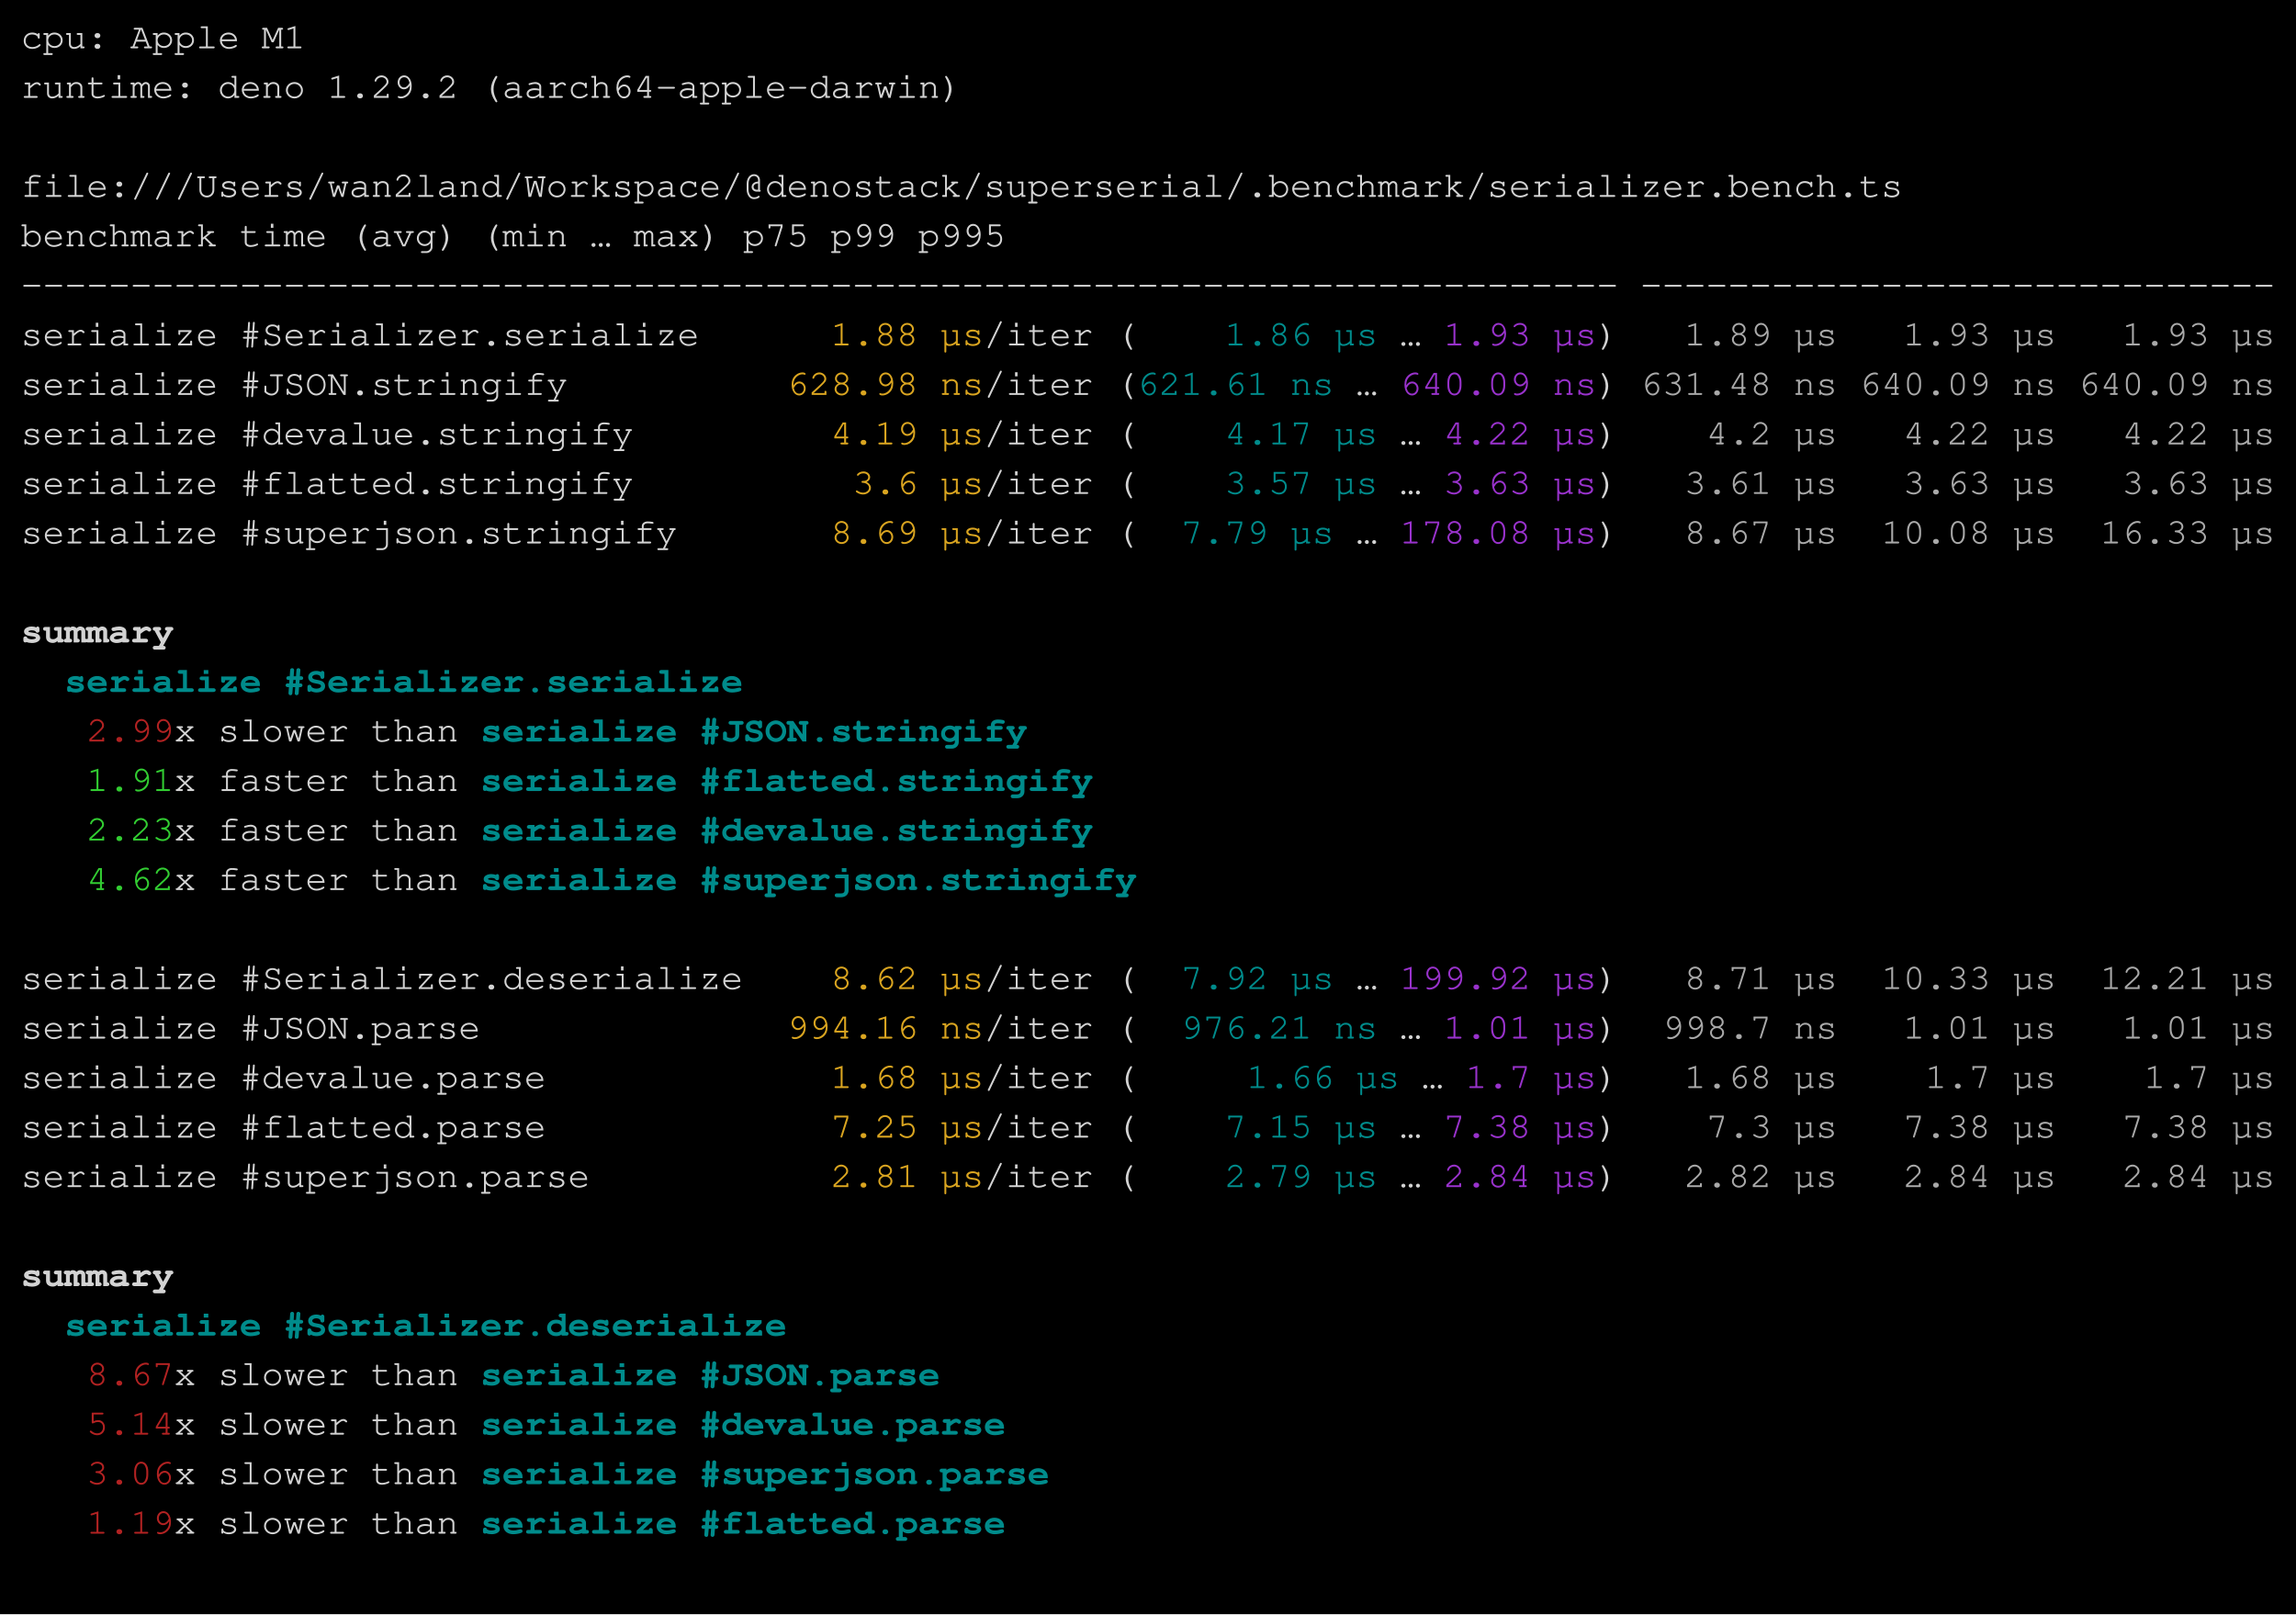
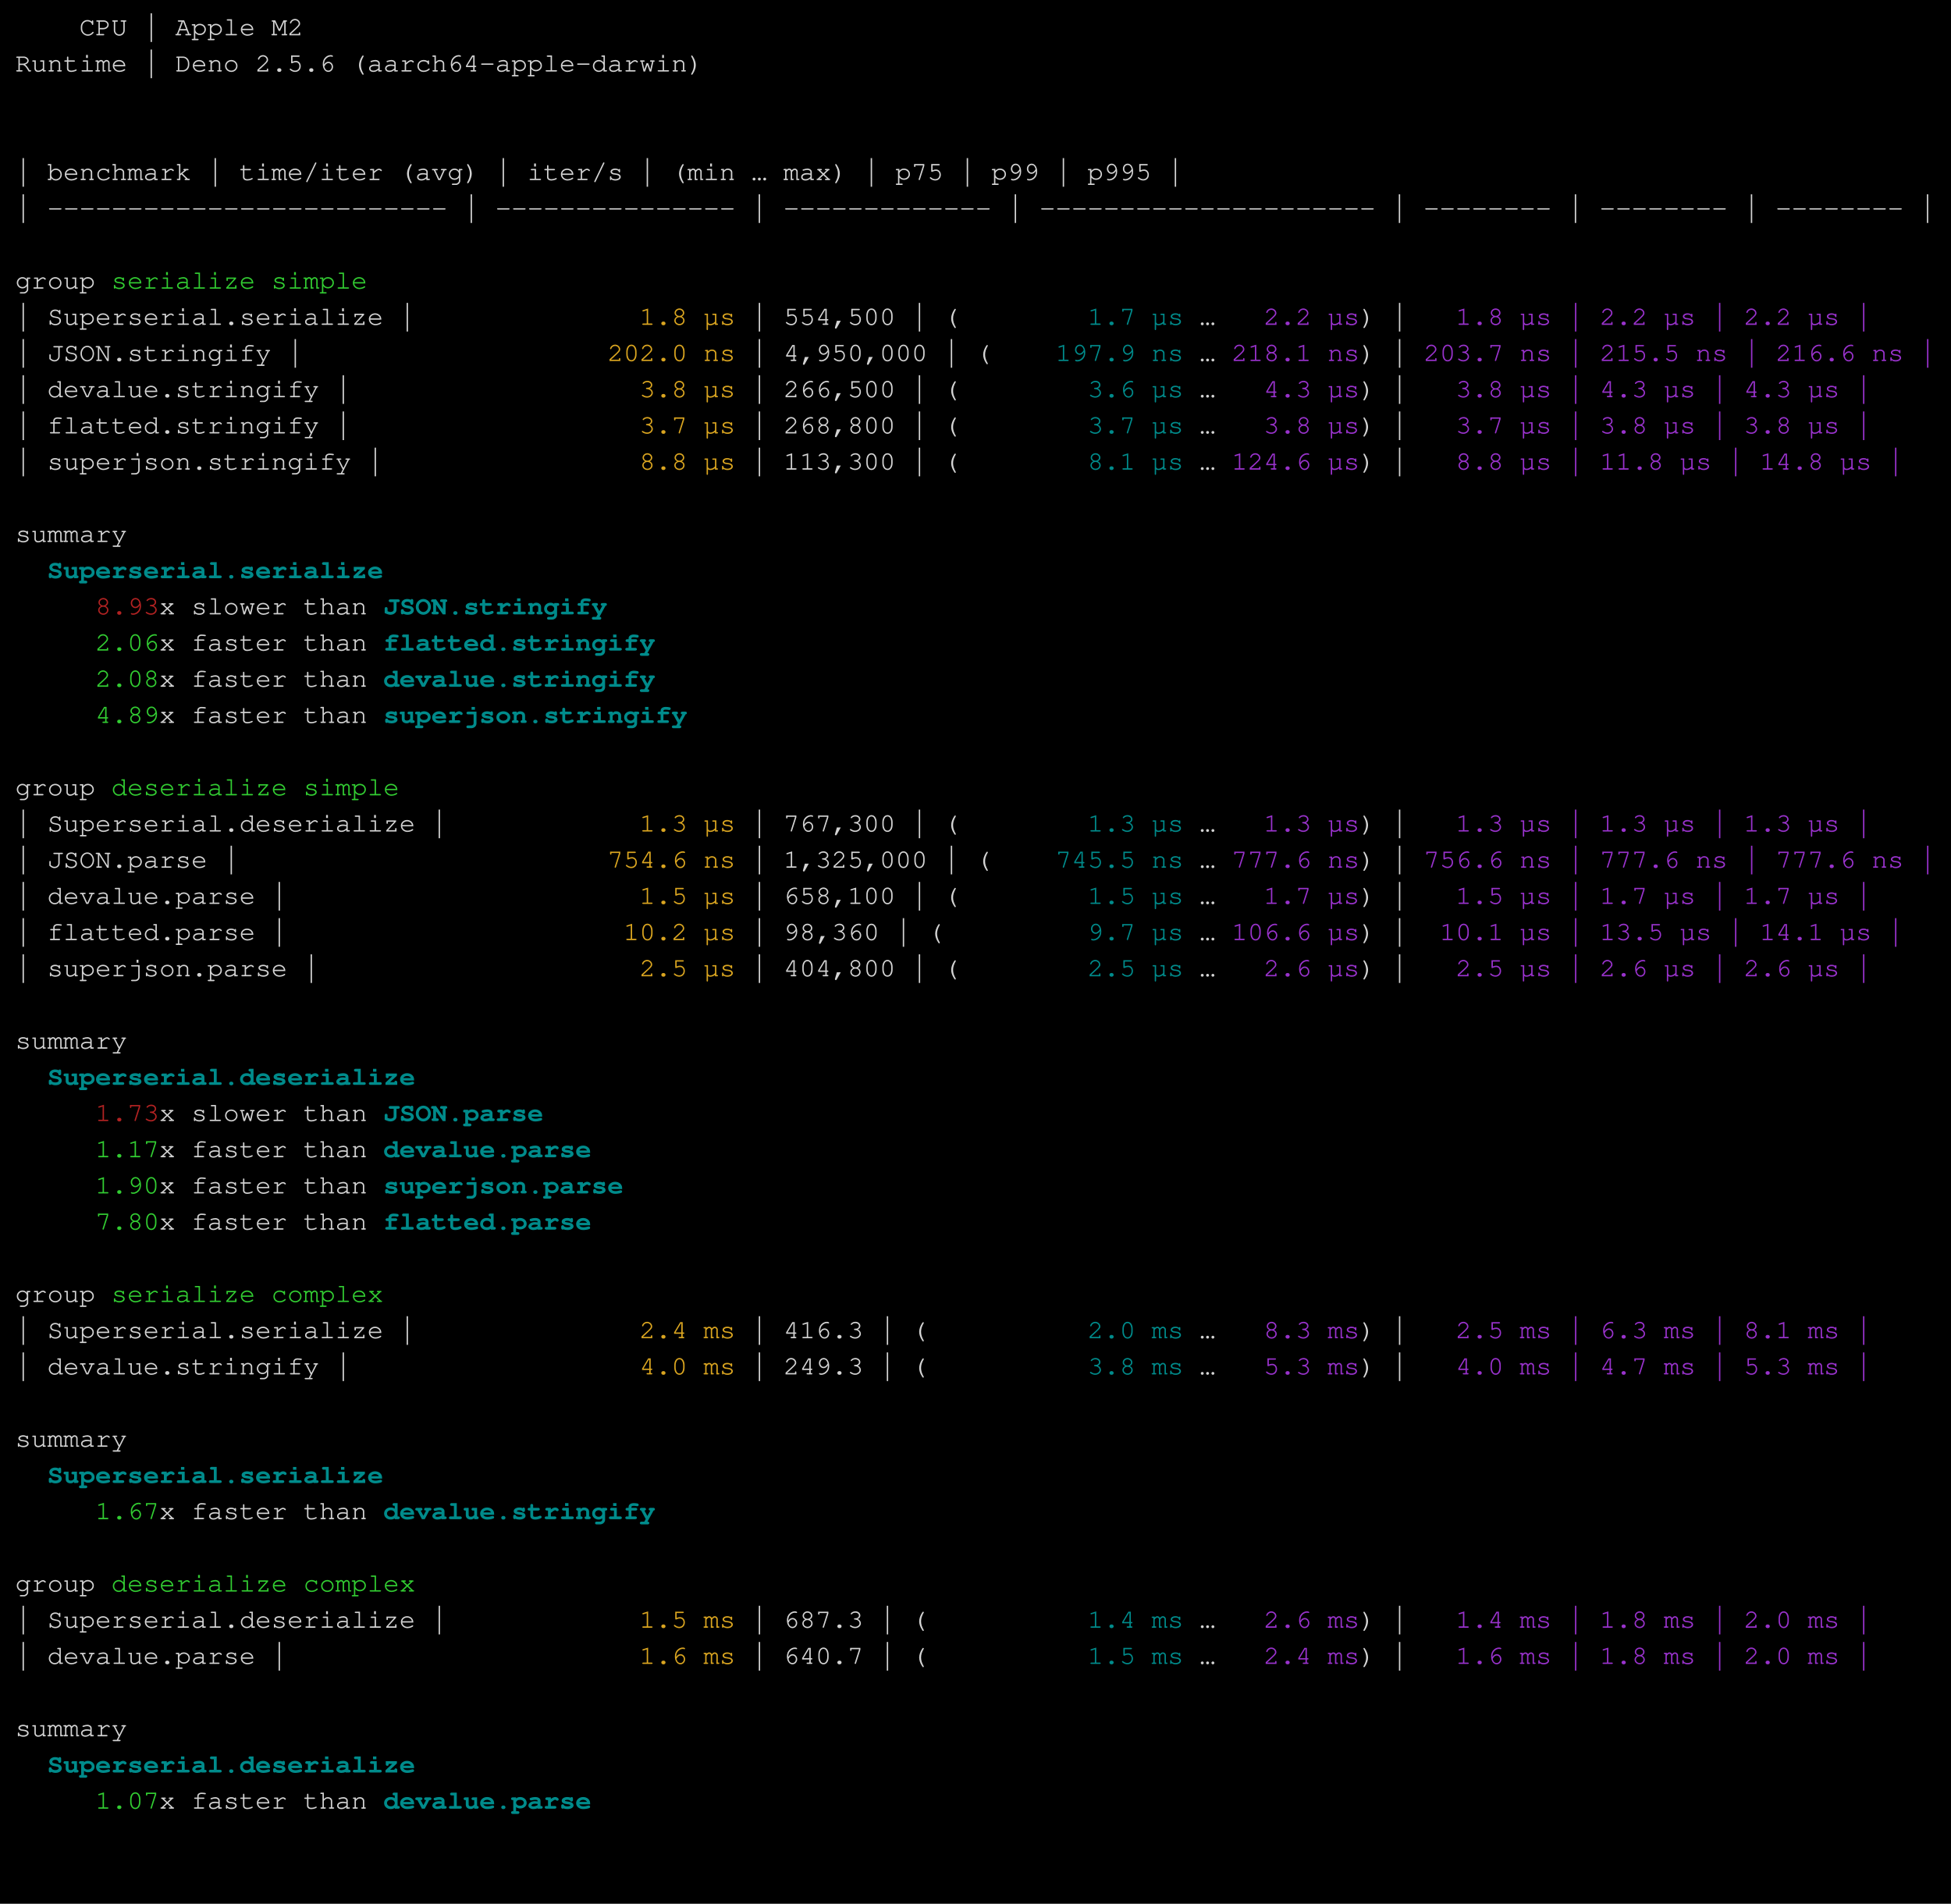
- <svg xmlns="http://www.w3.org/2000/svg" viewBox="0, 0, 881.34, 619.45" font-family="SauceCodePro Nerd Font, Source Code Pro, Courier" font-size="14">
+ <svg xmlns="http://www.w3.org/2000/svg" viewBox="0, 0, 1024.16, 999.45" font-family="SauceCodePro Nerd Font, Source Code Pro, Courier" font-size="14">
  <g fill="#D3D3D3">
-     <rect x="0" y="0" width="881.34" height="619.45" fill="#000000" />
-     <text x="8" y="18.55">cpu: Apple M1</text>
-     <text x="8" y="37.55">runtime: deno 1.29.2 (aarch64-apple-darwin)</text>
-     <text x="8" y="75.55">file:///Users/wan2land/Workspace/@denostack/superserial/.benchmark/serializer.bench.ts</text>
-     <text x="8" y="94.55">benchmark                              time (avg)             (min … max)       p75       p99      p995</text>
-     <text x="8" y="113.55">------------------------------------------------------------------------- -----------------------------</text>
-     <text x="8" y="132.55">serialize #Serializer.serialize      </text>
-     <text x="318.85" y="132.55" fill="#DAA520">1.88 µs</text>
-     <text x="377.66" y="132.55">/iter     (</text>
-     <text x="470.08" y="132.55" fill="#008B8B">1.86 µs</text>
-     <text x="537.29" y="132.55"> … </text>
-     <text x="554.09" y="132.55" fill="#9932CC">1.93 µs</text>
-     <text x="612.9" y="132.55">)   </text>
-     <text x="646.5" y="132.55" fill="#A9A9A9">1.89 µs</text>
-     <text x="730.52" y="132.55" fill="#A9A9A9">1.93 µs</text>
-     <text x="814.53" y="132.55" fill="#A9A9A9">1.93 µs</text>
-     <text x="8" y="151.55">serialize #JSON.stringify          </text>
-     <text x="302.05" y="151.55" fill="#DAA520">628.98 ns</text>
-     <text x="377.66" y="151.55">/iter (</text>
-     <text x="436.47" y="151.55" fill="#008B8B">621.61 ns</text>
-     <text x="520.48" y="151.55"> … </text>
-     <text x="537.29" y="151.55" fill="#9932CC">640.09 ns</text>
-     <text x="612.9" y="151.55">) </text>
-     <text x="629.7" y="151.55" fill="#A9A9A9">631.48 ns</text>
-     <text x="713.71" y="151.55" fill="#A9A9A9">640.09 ns</text>
-     <text x="797.73" y="151.55" fill="#A9A9A9">640.09 ns</text>
-     <text x="8" y="170.55">serialize #devalue.stringify         </text>
-     <text x="318.85" y="170.55" fill="#DAA520">4.19 µs</text>
-     <text x="377.66" y="170.55">/iter     (</text>
-     <text x="470.08" y="170.55" fill="#008B8B">4.17 µs</text>
-     <text x="537.29" y="170.55"> … </text>
-     <text x="554.09" y="170.55" fill="#9932CC">4.22 µs</text>
-     <text x="612.9" y="170.55">)    </text>
-     <text x="654.91" y="170.55" fill="#A9A9A9">4.2 µs</text>
-     <text x="730.52" y="170.55" fill="#A9A9A9">4.22 µs</text>
-     <text x="814.53" y="170.55" fill="#A9A9A9">4.22 µs</text>
-     <text x="8" y="189.55">serialize #flatted.stringify          </text>
-     <text x="327.25" y="189.55" fill="#DAA520">3.6 µs</text>
-     <text x="377.66" y="189.55">/iter     (</text>
-     <text x="470.08" y="189.55" fill="#008B8B">3.57 µs</text>
-     <text x="537.29" y="189.55"> … </text>
-     <text x="554.09" y="189.55" fill="#9932CC">3.63 µs</text>
-     <text x="612.9" y="189.55">)   </text>
-     <text x="646.5" y="189.55" fill="#A9A9A9">3.61 µs</text>
-     <text x="730.52" y="189.55" fill="#A9A9A9">3.63 µs</text>
-     <text x="814.53" y="189.55" fill="#A9A9A9">3.63 µs</text>
-     <text x="8" y="208.55">serialize #superjson.stringify       </text>
-     <text x="318.85" y="208.55" fill="#DAA520">8.69 µs</text>
-     <text x="377.66" y="208.55">/iter   (</text>
-     <text x="453.27" y="208.55" fill="#008B8B">7.79 µs</text>
-     <text x="520.48" y="208.55"> … </text>
-     <text x="537.29" y="208.55" fill="#9932CC">178.08 µs</text>
-     <text x="612.9" y="208.55">)   </text>
-     <text x="646.5" y="208.55" fill="#A9A9A9">8.67 µs</text>
-     <text x="722.12" y="208.55" fill="#A9A9A9">10.08 µs</text>
-     <text x="806.13" y="208.55" fill="#A9A9A9">16.33 µs</text>
-     <text x="8" y="246.55" font-weight="bold">summary</text>
-     <text x="24.8" y="265.55" font-weight="bold" fill="#008B8B">serialize #Serializer.serialize</text>
-     <text x="33.2" y="284.55" fill="#B22222">2.99</text>
-     <text x="66.81" y="284.55">x slower than </text>
-     <text x="184.43" y="284.55" font-weight="bold" fill="#008B8B">serialize #JSON.stringify</text>
-     <text x="33.2" y="303.55" fill="#32CD32">1.91</text>
-     <text x="66.81" y="303.55">x faster than </text>
-     <text x="184.43" y="303.55" font-weight="bold" fill="#008B8B">serialize #flatted.stringify</text>
-     <text x="33.2" y="322.55" fill="#32CD32">2.23</text>
-     <text x="66.81" y="322.55">x faster than </text>
-     <text x="184.43" y="322.55" font-weight="bold" fill="#008B8B">serialize #devalue.stringify</text>
-     <text x="33.2" y="341.55" fill="#32CD32">4.62</text>
-     <text x="66.81" y="341.55">x faster than </text>
-     <text x="184.43" y="341.55" font-weight="bold" fill="#008B8B">serialize #superjson.stringify</text>
-     <text x="8" y="379.55">serialize #Serializer.deserialize    </text>
-     <text x="318.85" y="379.55" fill="#DAA520">8.62 µs</text>
-     <text x="377.66" y="379.55">/iter   (</text>
-     <text x="453.27" y="379.55" fill="#008B8B">7.92 µs</text>
-     <text x="520.48" y="379.55"> … </text>
-     <text x="537.29" y="379.55" fill="#9932CC">199.92 µs</text>
-     <text x="612.9" y="379.55">)   </text>
-     <text x="646.5" y="379.55" fill="#A9A9A9">8.71 µs</text>
-     <text x="722.12" y="379.55" fill="#A9A9A9">10.33 µs</text>
-     <text x="806.13" y="379.55" fill="#A9A9A9">12.21 µs</text>
-     <text x="8" y="398.55">serialize #JSON.parse              </text>
-     <text x="302.05" y="398.55" fill="#DAA520">994.16 ns</text>
-     <text x="377.66" y="398.55">/iter   (</text>
-     <text x="453.27" y="398.55" fill="#008B8B">976.21 ns</text>
-     <text x="537.29" y="398.55"> … </text>
-     <text x="554.09" y="398.55" fill="#9932CC">1.01 µs</text>
-     <text x="612.9" y="398.55">)  </text>
-     <text x="638.1" y="398.55" fill="#A9A9A9">998.7 ns</text>
-     <text x="730.52" y="398.55" fill="#A9A9A9">1.01 µs</text>
-     <text x="814.53" y="398.55" fill="#A9A9A9">1.01 µs</text>
-     <text x="8" y="417.55">serialize #devalue.parse             </text>
-     <text x="318.85" y="417.55" fill="#DAA520">1.68 µs</text>
-     <text x="377.66" y="417.55">/iter      (</text>
-     <text x="478.48" y="417.55" fill="#008B8B">1.66 µs</text>
-     <text x="545.69" y="417.55"> … </text>
-     <text x="562.49" y="417.55" fill="#9932CC">1.7 µs</text>
-     <text x="612.9" y="417.55">)   </text>
-     <text x="646.5" y="417.55" fill="#A9A9A9">1.68 µs</text>
-     <text x="738.92" y="417.55" fill="#A9A9A9">1.7 µs</text>
-     <text x="822.93" y="417.55" fill="#A9A9A9">1.7 µs</text>
-     <text x="8" y="436.55">serialize #flatted.parse             </text>
-     <text x="318.85" y="436.55" fill="#DAA520">7.25 µs</text>
-     <text x="377.66" y="436.55">/iter     (</text>
-     <text x="470.08" y="436.55" fill="#008B8B">7.15 µs</text>
-     <text x="537.29" y="436.55"> … </text>
-     <text x="554.09" y="436.55" fill="#9932CC">7.38 µs</text>
-     <text x="612.9" y="436.55">)    </text>
-     <text x="654.91" y="436.55" fill="#A9A9A9">7.3 µs</text>
-     <text x="730.52" y="436.55" fill="#A9A9A9">7.38 µs</text>
-     <text x="814.53" y="436.55" fill="#A9A9A9">7.38 µs</text>
-     <text x="8" y="455.55">serialize #superjson.parse           </text>
-     <text x="318.85" y="455.55" fill="#DAA520">2.81 µs</text>
-     <text x="377.66" y="455.55">/iter     (</text>
-     <text x="470.08" y="455.55" fill="#008B8B">2.79 µs</text>
-     <text x="537.29" y="455.55"> … </text>
-     <text x="554.09" y="455.55" fill="#9932CC">2.84 µs</text>
-     <text x="612.9" y="455.55">)   </text>
-     <text x="646.5" y="455.55" fill="#A9A9A9">2.82 µs</text>
-     <text x="730.52" y="455.55" fill="#A9A9A9">2.84 µs</text>
-     <text x="814.53" y="455.55" fill="#A9A9A9">2.84 µs</text>
-     <text x="8" y="493.55" font-weight="bold">summary</text>
-     <text x="24.8" y="512.55" font-weight="bold" fill="#008B8B">serialize #Serializer.deserialize</text>
-     <text x="33.2" y="531.55" fill="#B22222">8.67</text>
-     <text x="66.81" y="531.55">x slower than </text>
-     <text x="184.43" y="531.55" font-weight="bold" fill="#008B8B">serialize #JSON.parse</text>
-     <text x="33.2" y="550.55" fill="#B22222">5.14</text>
-     <text x="66.81" y="550.55">x slower than </text>
-     <text x="184.43" y="550.55" font-weight="bold" fill="#008B8B">serialize #devalue.parse</text>
-     <text x="33.2" y="569.55" fill="#B22222">3.06</text>
-     <text x="66.81" y="569.55">x slower than </text>
-     <text x="184.43" y="569.55" font-weight="bold" fill="#008B8B">serialize #superjson.parse</text>
-     <text x="33.2" y="588.55" fill="#B22222">1.19</text>
-     <text x="66.81" y="588.55">x slower than </text>
-     <text x="184.43" y="588.55" font-weight="bold" fill="#008B8B">serialize #flatted.parse</text>
+     <rect x="0" y="0" width="1024.16" height="999.45" fill="#000000" />
+     <text x="41.61" y="18.55">    CPU | Apple M2</text>
+     <text x="8" y="37.55">Runtime | Deno 2.5.6 (aarch64-apple-darwin)</text>
+     <text x="8" y="94.55">| benchmark                 | time/iter (avg) |        iter/s |      (min … max)      |      p75 |      p99 |     p995 |</text>
+     <text x="8" y="113.55">| ------------------------- | --------------- | ------------- | --------------------- | -------- | -------- | -------- |</text>
+     <text x="8" y="151.55">group</text>
+     <text x="58.41" y="151.55" fill="#32CD32">serialize simple</text>
+     <text x="8" y="170.55">| Superserial.serialize     | </text>
+     <text x="335.65" y="170.55" fill="#DAA520">         1.8 µs</text>
+     <text x="394.46" y="170.55"> |       554,500 | (</text>
+     <text x="570.89" y="170.55" fill="#008B8B">  1.7 µs</text>
+     <text x="629.7" y="170.55"> … </text>
+     <text x="663.31" y="170.55" fill="#9932CC">  2.2 µs</text>
+     <text x="713.71" y="170.55">) |</text>
+     <text x="764.12" y="170.55" fill="#9932CC">   1.8 µs |   2.2 µs |   2.2 µs |</text>
+     <text x="8" y="189.55">| JSON.stringify            | </text>
+     <text x="318.85" y="189.55" fill="#DAA520">       202.0 ns</text>
+     <text x="394.46" y="189.55"> |     4,950,000 | (</text>
+     <text x="554.09" y="189.55" fill="#008B8B">197.9 ns</text>
+     <text x="629.7" y="189.55"> … </text>
+     <text x="646.5" y="189.55" fill="#9932CC">218.1 ns</text>
+     <text x="713.71" y="189.55">) |</text>
+     <text x="747.32" y="189.55" fill="#9932CC"> 203.7 ns | 215.5 ns | 216.6 ns |</text>
+     <text x="8" y="208.55">| devalue.stringify         | </text>
+     <text x="335.65" y="208.55" fill="#DAA520">         3.8 µs</text>
+     <text x="394.46" y="208.55"> |       266,500 | (</text>
+     <text x="570.89" y="208.55" fill="#008B8B">  3.6 µs</text>
+     <text x="629.7" y="208.55"> … </text>
+     <text x="663.31" y="208.55" fill="#9932CC">  4.3 µs</text>
+     <text x="713.71" y="208.55">) |</text>
+     <text x="764.12" y="208.55" fill="#9932CC">   3.8 µs |   4.3 µs |   4.3 µs |</text>
+     <text x="8" y="227.55">| flatted.stringify         | </text>
+     <text x="335.65" y="227.55" fill="#DAA520">         3.7 µs</text>
+     <text x="394.46" y="227.55"> |       268,800 | (</text>
+     <text x="570.89" y="227.55" fill="#008B8B">  3.7 µs</text>
+     <text x="629.7" y="227.55"> … </text>
+     <text x="663.31" y="227.55" fill="#9932CC">  3.8 µs</text>
+     <text x="713.71" y="227.55">) |</text>
+     <text x="764.12" y="227.55" fill="#9932CC">   3.7 µs |   3.8 µs |   3.8 µs |</text>
+     <text x="8" y="246.55">| superjson.stringify       | </text>
+     <text x="335.65" y="246.55" fill="#DAA520">         8.8 µs</text>
+     <text x="394.46" y="246.55"> |       113,300 | (</text>
+     <text x="570.89" y="246.55" fill="#008B8B">  8.1 µs</text>
+     <text x="629.7" y="246.55"> … </text>
+     <text x="646.5" y="246.55" fill="#9932CC">124.6 µs</text>
+     <text x="713.71" y="246.55">) |</text>
+     <text x="764.12" y="246.55" fill="#9932CC">   8.8 µs |  11.8 µs |  14.8 µs |</text>
+     <text x="8" y="284.55">summary</text>
+     <text x="24.8" y="303.55" font-weight="bold" fill="#008B8B">Superserial.serialize</text>
+     <text x="50.01" y="322.55" fill="#B22222">     8.93</text>
+     <text x="83.61" y="322.55">x slower than </text>
+     <text x="201.23" y="322.55" font-weight="bold" fill="#008B8B">JSON.stringify</text>
+     <text x="50.01" y="341.55" fill="#32CD32">     2.06</text>
+     <text x="83.61" y="341.55">x faster than </text>
+     <text x="201.23" y="341.55" font-weight="bold" fill="#008B8B">flatted.stringify</text>
+     <text x="50.01" y="360.55" fill="#32CD32">     2.08</text>
+     <text x="83.61" y="360.55">x faster than </text>
+     <text x="201.23" y="360.55" font-weight="bold" fill="#008B8B">devalue.stringify</text>
+     <text x="50.01" y="379.55" fill="#32CD32">     4.89</text>
+     <text x="83.61" y="379.55">x faster than </text>
+     <text x="201.23" y="379.55" font-weight="bold" fill="#008B8B">superjson.stringify</text>
+     <text x="8" y="417.55">group</text>
+     <text x="58.41" y="417.55" fill="#32CD32">deserialize simple</text>
+     <text x="8" y="436.55">| Superserial.deserialize   | </text>
+     <text x="335.65" y="436.55" fill="#DAA520">         1.3 µs</text>
+     <text x="394.46" y="436.55"> |       767,300 | (</text>
+     <text x="570.89" y="436.55" fill="#008B8B">  1.3 µs</text>
+     <text x="629.7" y="436.55"> … </text>
+     <text x="663.31" y="436.55" fill="#9932CC">  1.3 µs</text>
+     <text x="713.71" y="436.55">) |</text>
+     <text x="764.12" y="436.55" fill="#9932CC">   1.3 µs |   1.3 µs |   1.3 µs |</text>
+     <text x="8" y="455.55">| JSON.parse                | </text>
+     <text x="318.85" y="455.55" fill="#DAA520">       754.6 ns</text>
+     <text x="394.46" y="455.55"> |     1,325,000 | (</text>
+     <text x="554.09" y="455.55" fill="#008B8B">745.5 ns</text>
+     <text x="629.7" y="455.55"> … </text>
+     <text x="646.5" y="455.55" fill="#9932CC">777.6 ns</text>
+     <text x="713.71" y="455.55">) |</text>
+     <text x="747.32" y="455.55" fill="#9932CC"> 756.6 ns | 777.6 ns | 777.6 ns |</text>
+     <text x="8" y="474.55">| devalue.parse             | </text>
+     <text x="335.65" y="474.55" fill="#DAA520">         1.5 µs</text>
+     <text x="394.46" y="474.55"> |       658,100 | (</text>
+     <text x="570.89" y="474.55" fill="#008B8B">  1.5 µs</text>
+     <text x="629.7" y="474.55"> … </text>
+     <text x="663.31" y="474.55" fill="#9932CC">  1.7 µs</text>
+     <text x="713.71" y="474.55">) |</text>
+     <text x="764.12" y="474.55" fill="#9932CC">   1.5 µs |   1.7 µs |   1.7 µs |</text>
+     <text x="8" y="493.55">| flatted.parse             | </text>
+     <text x="327.25" y="493.55" fill="#DAA520">        10.2 µs</text>
+     <text x="394.46" y="493.55"> |        98,360 | (</text>
+     <text x="570.89" y="493.55" fill="#008B8B">  9.7 µs</text>
+     <text x="629.7" y="493.55"> … </text>
+     <text x="646.5" y="493.55" fill="#9932CC">106.6 µs</text>
+     <text x="713.71" y="493.55">) |</text>
+     <text x="755.72" y="493.55" fill="#9932CC">  10.1 µs |  13.5 µs |  14.1 µs |</text>
+     <text x="8" y="512.55">| superjson.parse           | </text>
+     <text x="335.65" y="512.55" fill="#DAA520">         2.5 µs</text>
+     <text x="394.46" y="512.55"> |       404,800 | (</text>
+     <text x="570.89" y="512.55" fill="#008B8B">  2.5 µs</text>
+     <text x="629.7" y="512.55"> … </text>
+     <text x="663.31" y="512.55" fill="#9932CC">  2.6 µs</text>
+     <text x="713.71" y="512.55">) |</text>
+     <text x="764.12" y="512.55" fill="#9932CC">   2.5 µs |   2.6 µs |   2.6 µs |</text>
+     <text x="8" y="550.55">summary</text>
+     <text x="24.8" y="569.55" font-weight="bold" fill="#008B8B">Superserial.deserialize</text>
+     <text x="50.01" y="588.55" fill="#B22222">     1.73</text>
+     <text x="83.61" y="588.55">x slower than </text>
+     <text x="201.23" y="588.55" font-weight="bold" fill="#008B8B">JSON.parse</text>
+     <text x="50.01" y="607.55" fill="#32CD32">     1.17</text>
+     <text x="83.61" y="607.55">x faster than </text>
+     <text x="201.23" y="607.55" font-weight="bold" fill="#008B8B">devalue.parse</text>
+     <text x="50.01" y="626.55" fill="#32CD32">     1.90</text>
+     <text x="83.61" y="626.55">x faster than </text>
+     <text x="201.23" y="626.55" font-weight="bold" fill="#008B8B">superjson.parse</text>
+     <text x="50.01" y="645.55" fill="#32CD32">     7.80</text>
+     <text x="83.61" y="645.55">x faster than </text>
+     <text x="201.23" y="645.55" font-weight="bold" fill="#008B8B">flatted.parse</text>
+     <text x="8" y="683.55">group</text>
+     <text x="58.41" y="683.55" fill="#32CD32">serialize complex</text>
+     <text x="8" y="702.55">| Superserial.serialize     | </text>
+     <text x="335.65" y="702.55" fill="#DAA520">         2.4 ms</text>
+     <text x="394.46" y="702.55"> |         416.3 | (</text>
+     <text x="570.89" y="702.55" fill="#008B8B">  2.0 ms</text>
+     <text x="629.7" y="702.55"> … </text>
+     <text x="663.31" y="702.55" fill="#9932CC">  8.3 ms</text>
+     <text x="713.71" y="702.55">) |</text>
+     <text x="764.12" y="702.55" fill="#9932CC">   2.5 ms |   6.3 ms |   8.1 ms |</text>
+     <text x="8" y="721.55">| devalue.stringify         | </text>
+     <text x="335.65" y="721.55" fill="#DAA520">         4.0 ms</text>
+     <text x="394.46" y="721.55"> |         249.3 | (</text>
+     <text x="570.89" y="721.55" fill="#008B8B">  3.8 ms</text>
+     <text x="629.7" y="721.55"> … </text>
+     <text x="663.31" y="721.55" fill="#9932CC">  5.3 ms</text>
+     <text x="713.71" y="721.55">) |</text>
+     <text x="764.12" y="721.55" fill="#9932CC">   4.0 ms |   4.7 ms |   5.3 ms |</text>
+     <text x="8" y="759.55">summary</text>
+     <text x="24.8" y="778.55" font-weight="bold" fill="#008B8B">Superserial.serialize</text>
+     <text x="50.01" y="797.55" fill="#32CD32">     1.67</text>
+     <text x="83.61" y="797.55">x faster than </text>
+     <text x="201.23" y="797.55" font-weight="bold" fill="#008B8B">devalue.stringify</text>
+     <text x="8" y="835.55">group</text>
+     <text x="58.41" y="835.55" fill="#32CD32">deserialize complex</text>
+     <text x="8" y="854.55">| Superserial.deserialize   | </text>
+     <text x="335.65" y="854.55" fill="#DAA520">         1.5 ms</text>
+     <text x="394.46" y="854.55"> |         687.3 | (</text>
+     <text x="570.89" y="854.55" fill="#008B8B">  1.4 ms</text>
+     <text x="629.7" y="854.55"> … </text>
+     <text x="663.31" y="854.55" fill="#9932CC">  2.6 ms</text>
+     <text x="713.71" y="854.55">) |</text>
+     <text x="764.12" y="854.55" fill="#9932CC">   1.4 ms |   1.8 ms |   2.0 ms |</text>
+     <text x="8" y="873.55">| devalue.parse             | </text>
+     <text x="335.65" y="873.55" fill="#DAA520">         1.6 ms</text>
+     <text x="394.46" y="873.55"> |         640.7 | (</text>
+     <text x="570.89" y="873.55" fill="#008B8B">  1.5 ms</text>
+     <text x="629.7" y="873.55"> … </text>
+     <text x="663.31" y="873.55" fill="#9932CC">  2.4 ms</text>
+     <text x="713.71" y="873.55">) |</text>
+     <text x="764.12" y="873.55" fill="#9932CC">   1.6 ms |   1.8 ms |   2.0 ms |</text>
+     <text x="8" y="911.55">summary</text>
+     <text x="24.8" y="930.55" font-weight="bold" fill="#008B8B">Superserial.deserialize</text>
+     <text x="50.01" y="949.55" fill="#32CD32">     1.07</text>
+     <text x="83.61" y="949.55">x faster than </text>
+     <text x="201.23" y="949.55" font-weight="bold" fill="#008B8B">devalue.parse</text>
  </g>
</svg>
